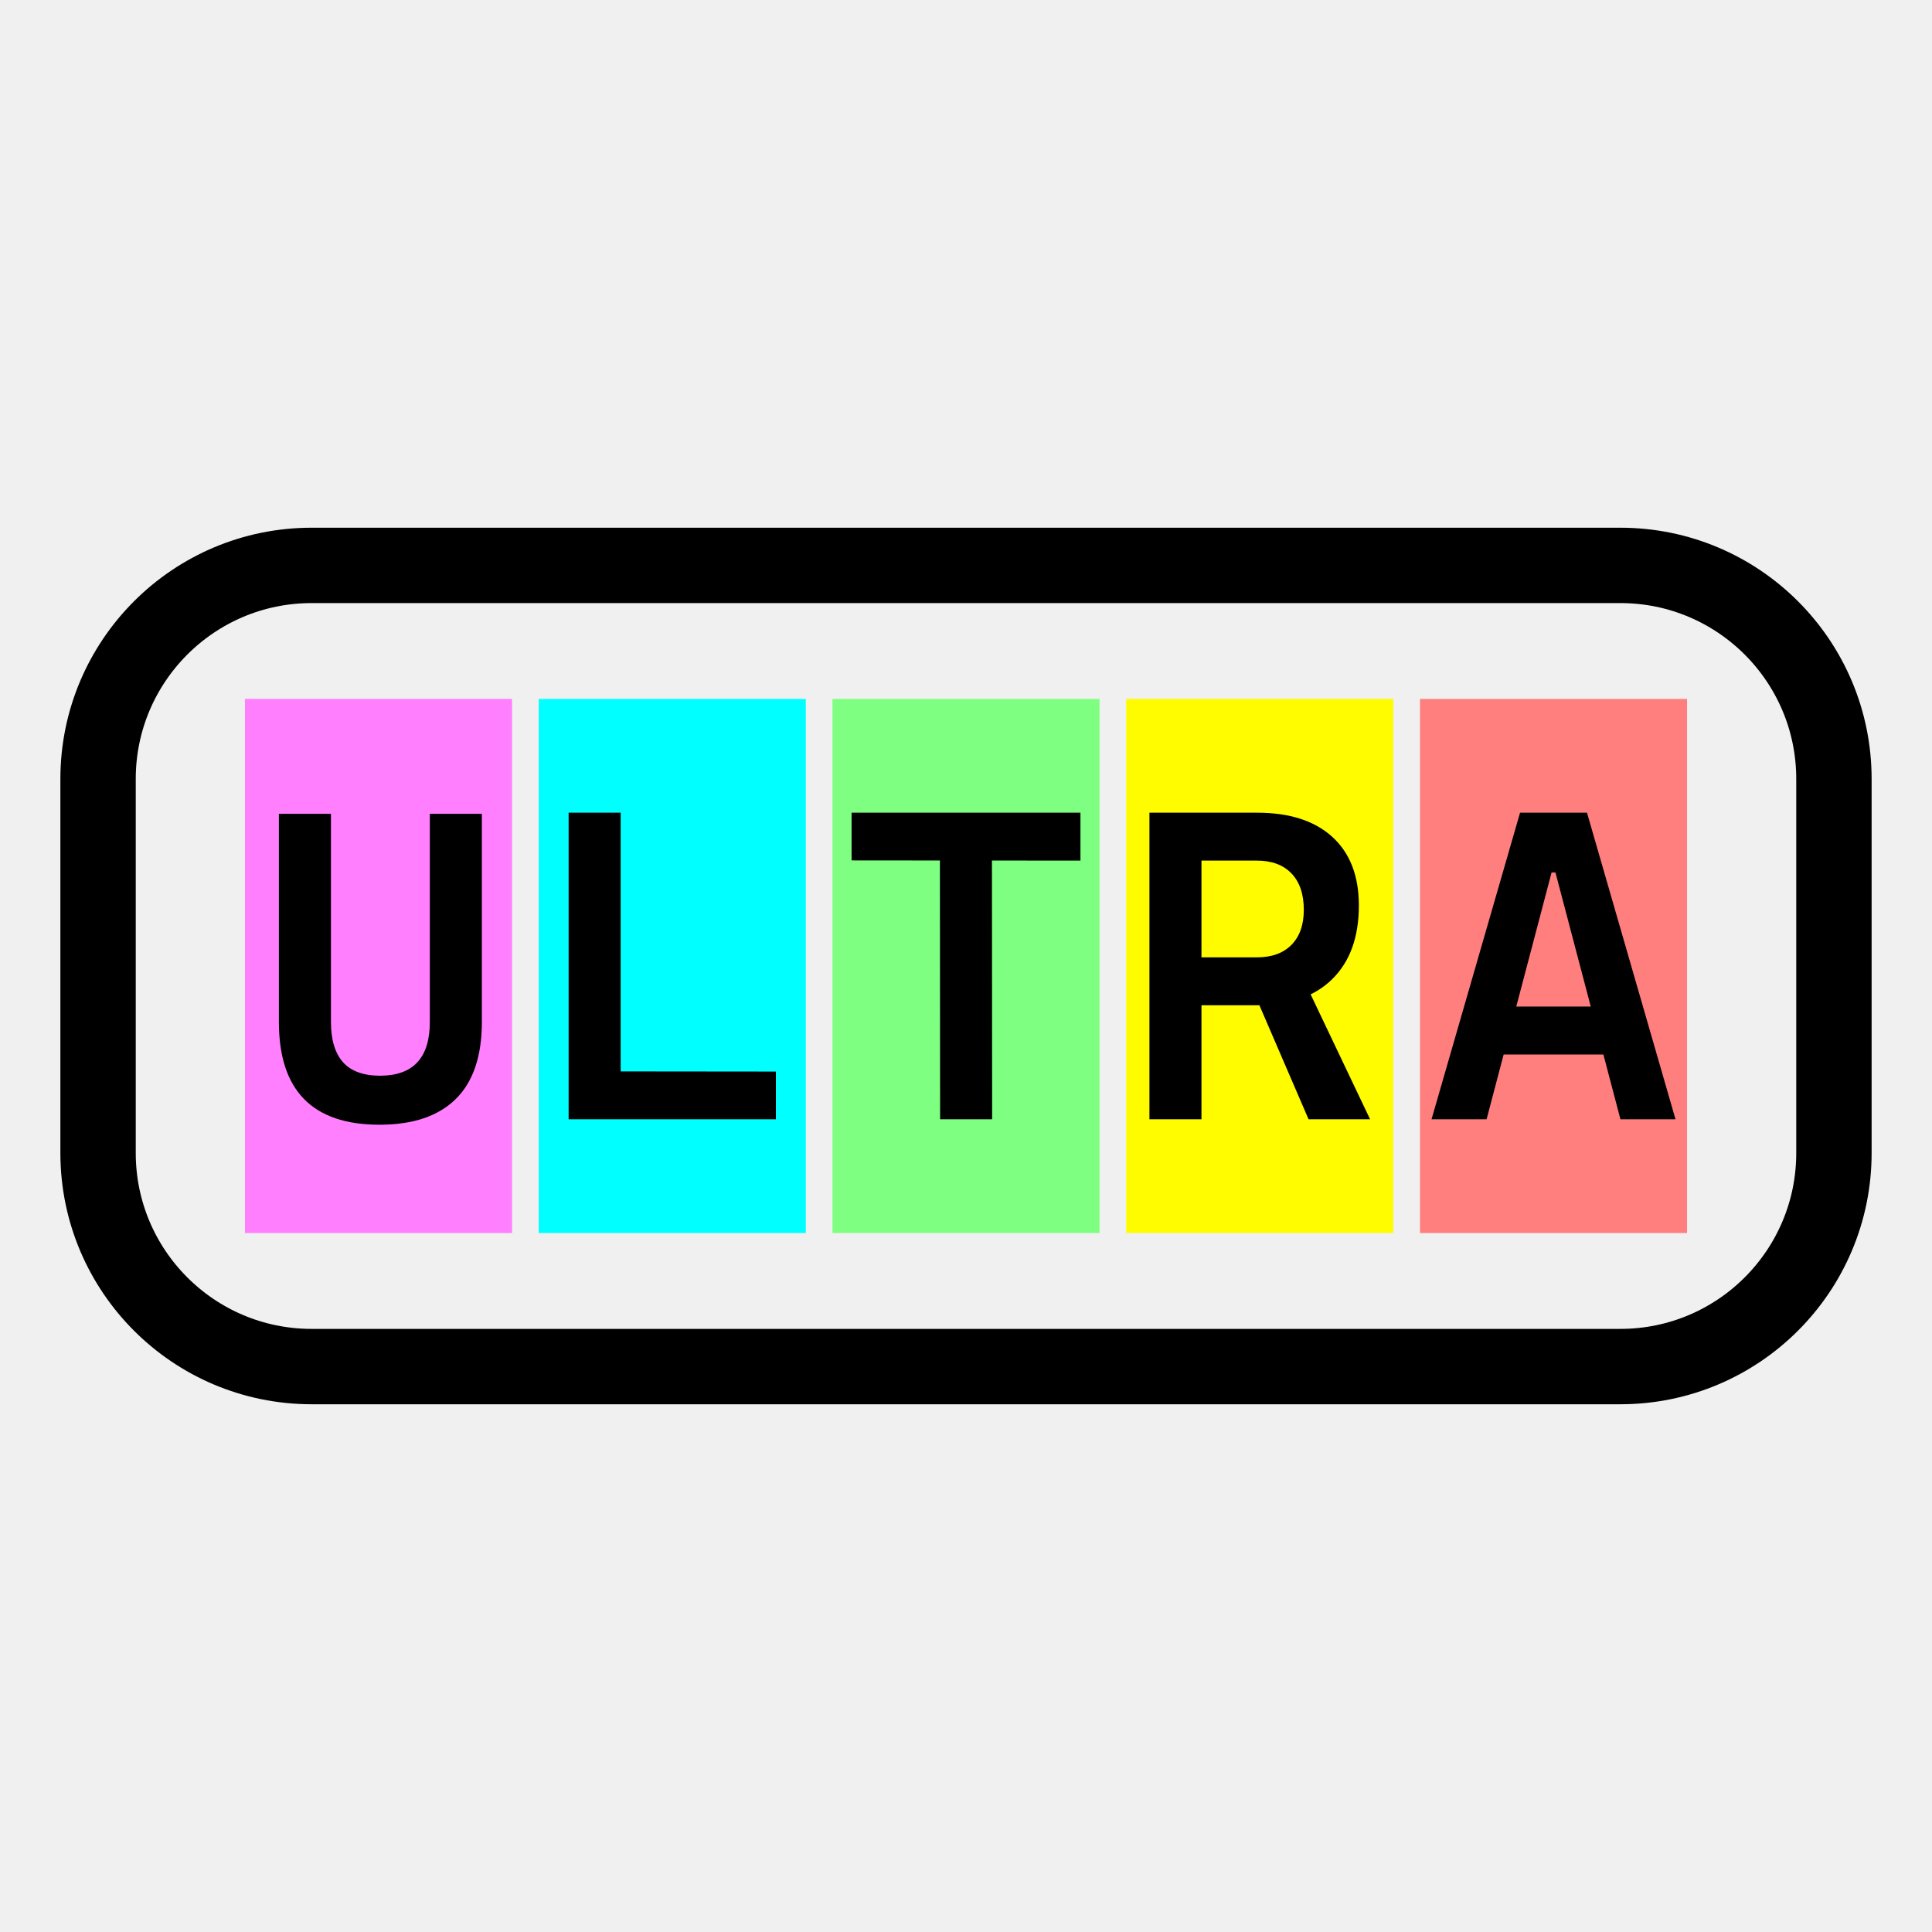
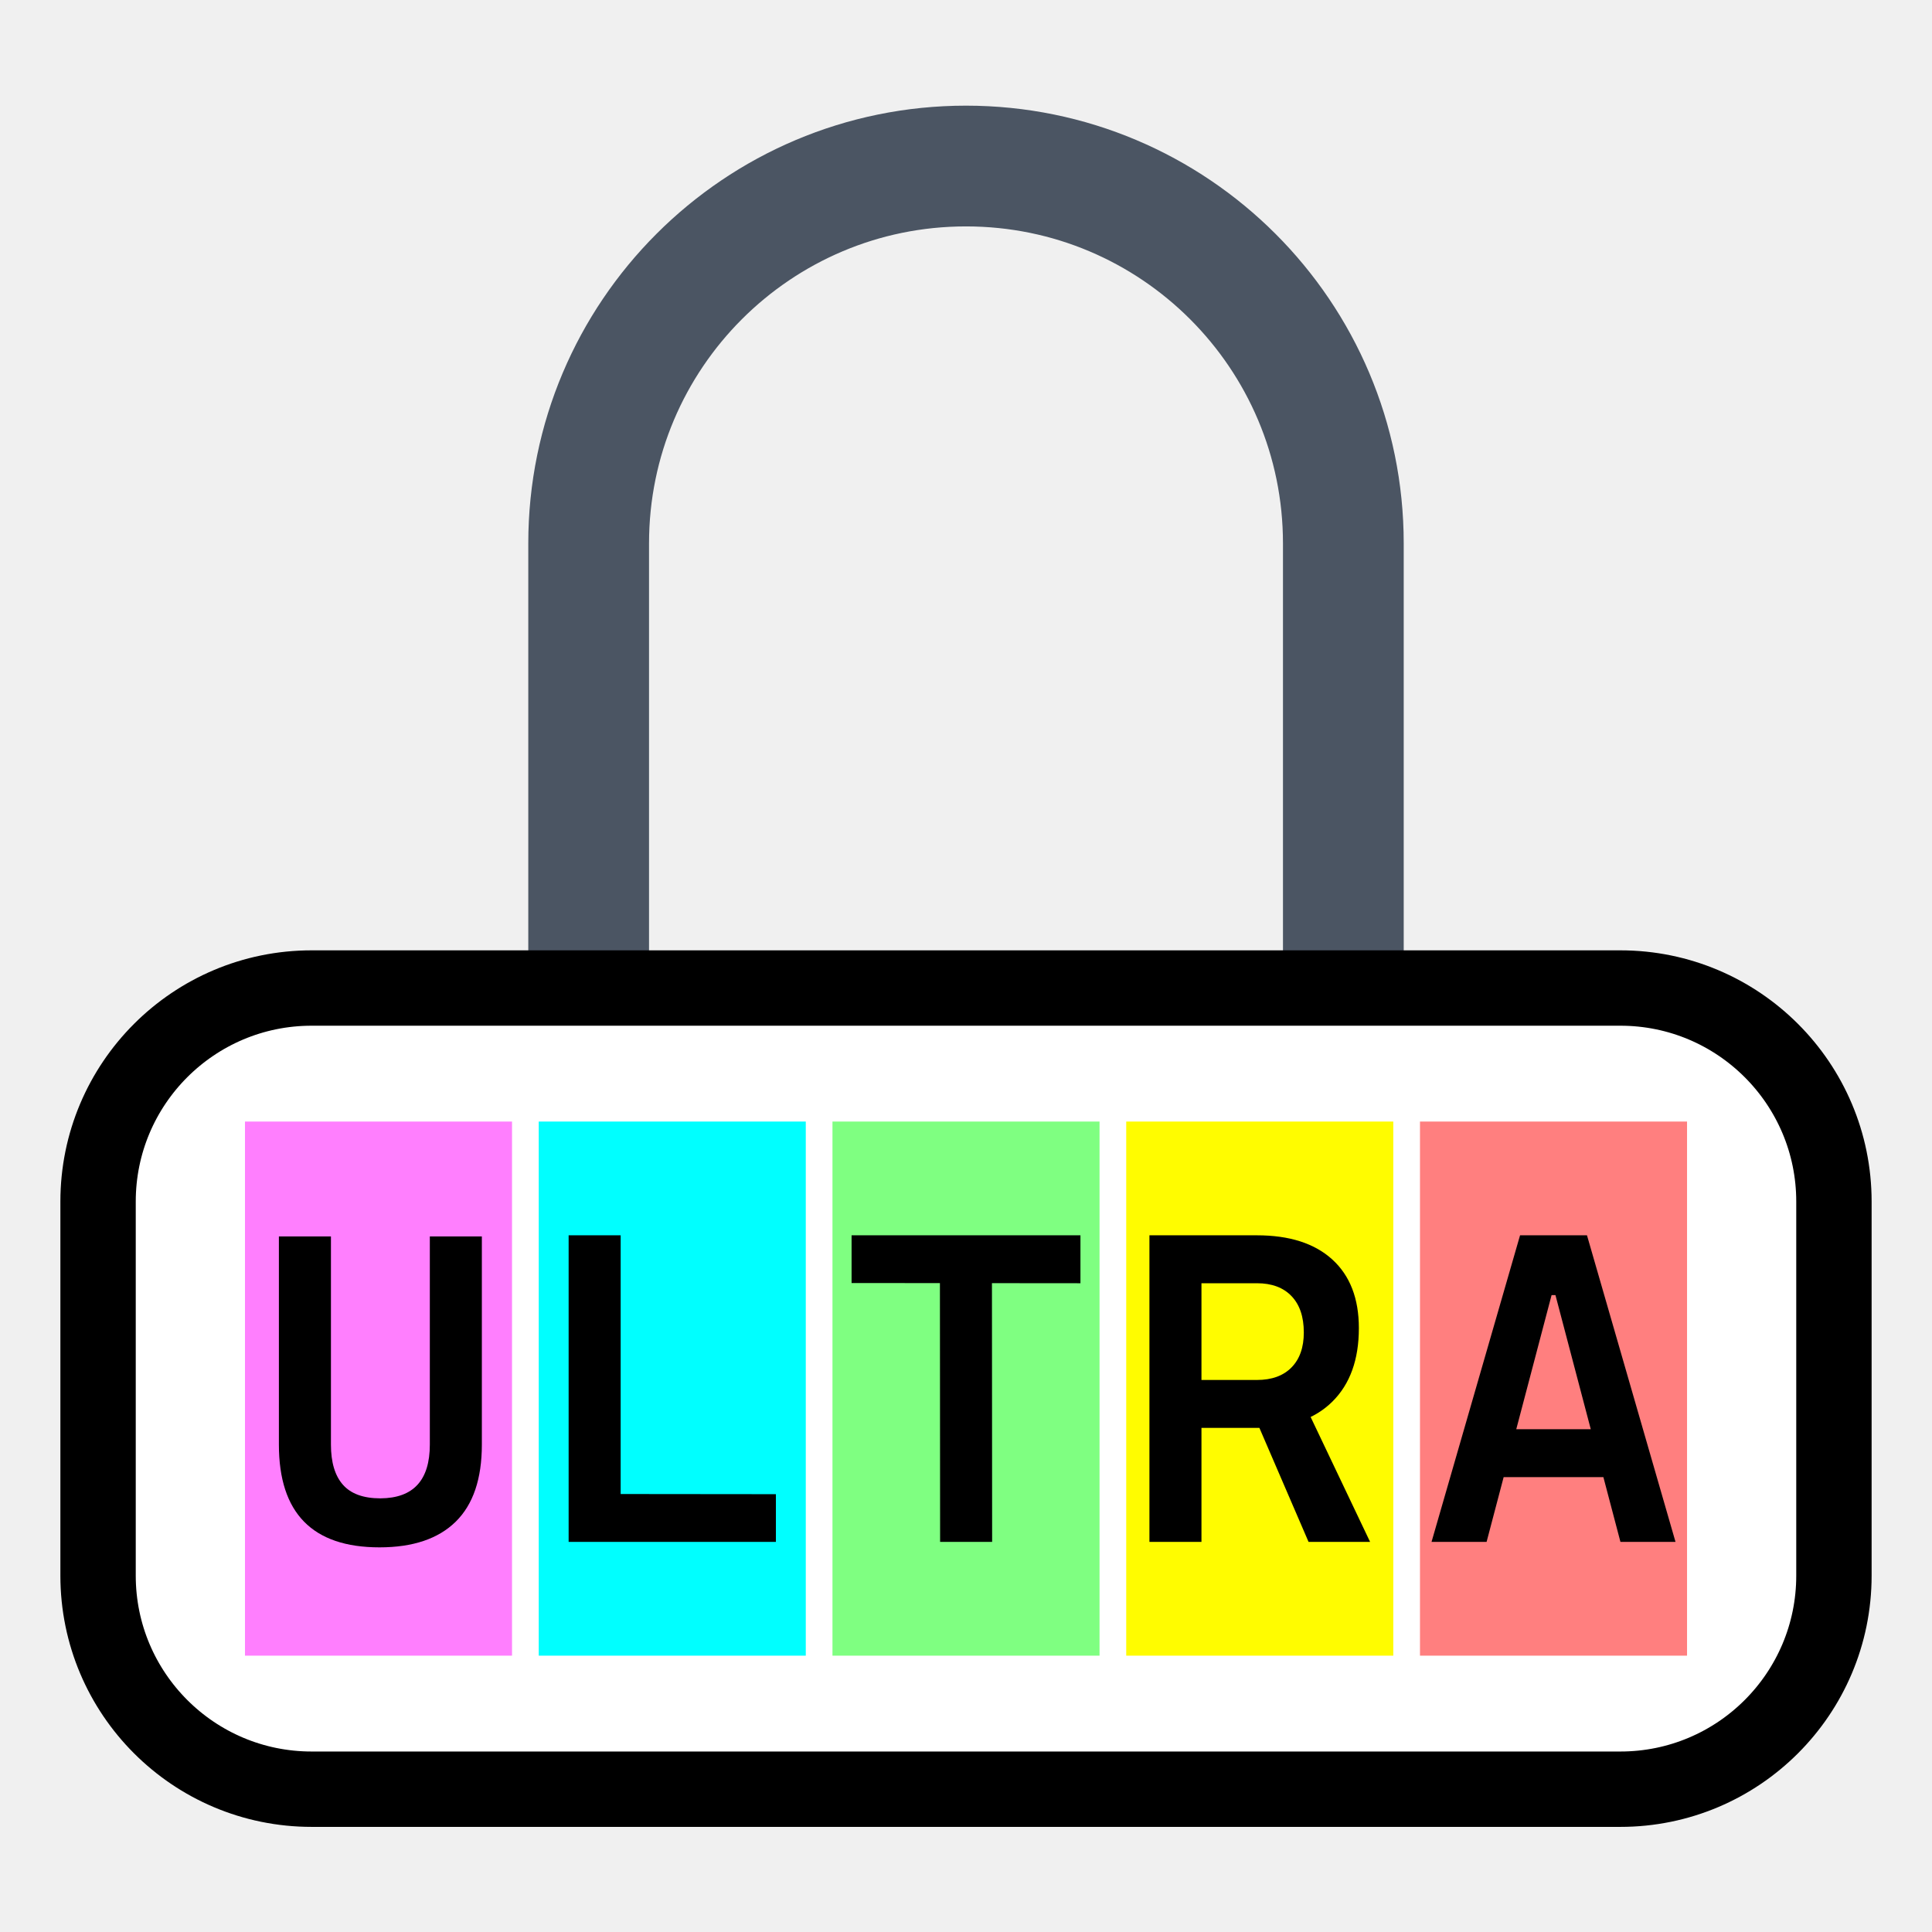
- <svg xmlns="http://www.w3.org/2000/svg" version="1.1" width="256" height="256" viewBox="273.057 -357.652 205.068 205.068" fill="none" fill-rule="evenodd" stroke="black" stroke-width="0.501" stroke-linejoin="bevel" stroke-miterlimit="10">
-   <g id="Layer 1" transform="scale(1 -1)">
-     <g id="Group" stroke-linecap="round">
-       <rect x="283.466" y="212.6" width="184.25" height="85.039" rx="22.67" ry="22.67" stroke-width="8" stroke-linejoin="miter" />
-       <rect x="299.06" y="226.774" width="28.345" height="56.692" stroke="none" fill="#ff7ffe" stroke-width="0.5" stroke-linejoin="miter" />
-       <g id="Group_1" fill-rule="nonzero" stroke-linejoin="round" stroke="none" stroke-width="1.172" fill="#000000">
-         <g id="Group_2">
-           <path d="M 313.34,238.27 C 306.22,238.27 302.66,241.906 302.66,249.179 L 302.66,271.271 L 308.184,271.271 L 308.184,249.179 C 308.184,247.3 308.607,245.879 309.456,244.916 C 310.304,243.954 311.629,243.473 313.432,243.472 C 316.931,243.488 318.68,245.39 318.68,249.179 L 318.68,271.271 L 324.203,271.271 L 324.203,249.179 C 324.203,245.543 323.278,242.815 321.43,240.997 C 319.581,239.179 316.884,238.27 313.34,238.27 Z" marker-start="none" marker-end="none" />
+ <svg xmlns="http://www.w3.org/2000/svg" version="1.1" width="256" height="256" viewBox="0 0 256 256">
+   <path d="M 78 128 V 72 a 50 50 0 0 1 100 0 V 128" fill="none" stroke="#4b5563" stroke-width="16" stroke-linecap="round" />
+   <svg x="0" y="56" width="256" height="256" viewBox="273.057 -357.652 205.068 205.068" fill="none" fill-rule="evenodd" stroke="black" stroke-width="0.501" stroke-linejoin="bevel" stroke-miterlimit="10">
+     <rect x="283.466" y="-297.639" width="184.25" height="85.039" rx="22.67" ry="22.67" fill="#ffffff" stroke="none" />
+     <g id="Layer 1" transform="scale(1 -1)">
+       <g id="Group" stroke-linecap="round">
+         <rect x="283.466" y="212.6" width="184.25" height="85.039" rx="22.67" ry="22.67" stroke-width="8" stroke-linejoin="miter" />
+         <rect x="299.06" y="226.774" width="28.345" height="56.692" stroke="none" fill="#ff7ffe" stroke-width="0.5" stroke-linejoin="miter" />
+         <g id="Group_1" fill-rule="nonzero" stroke-linejoin="round" stroke="none" stroke-width="1.172" fill="#000000">
+           <g id="Group_2">
+             <path d="M 313.34,238.27 C 306.22,238.27 302.66,241.906 302.66,249.179 L 302.66,271.271 L 308.184,271.271 L 308.184,249.179 C 308.184,247.3 308.607,245.879 309.456,244.916 C 310.304,243.954 311.629,243.473 313.432,243.472 C 316.931,243.488 318.68,245.39 318.68,249.179 L 318.68,271.271 L 324.203,271.271 L 324.203,249.179 C 324.203,245.543 323.278,242.815 321.43,240.997 C 319.581,239.179 316.884,238.27 313.34,238.27 Z" marker-start="none" marker-end="none" />
+           </g>
        </g>
-       </g>
-       <rect x="330.24" y="226.774" width="28.345" height="56.692" stroke="none" fill="#00ffff" stroke-width="0.5" stroke-linejoin="miter" />
-       <g id="Group_3" fill-rule="nonzero" stroke-linejoin="round" stroke="none" stroke-width="1.172" fill="#000000">
-         <g id="Group_4">
-           <path d="M 333.413,238.849 L 333.413,271.391 L 338.936,271.391 L 338.936,238.849 L 333.413,238.849 Z M 333.413,238.849 L 333.413,243.936 L 355.413,243.914 L 355.413,238.849 L 333.413,238.849 Z" marker-start="none" marker-end="none" />
+         <rect x="330.24" y="226.774" width="28.345" height="56.692" stroke="none" fill="#00ffff" stroke-width="0.5" stroke-linejoin="miter" />
+         <g id="Group_3" fill-rule="nonzero" stroke-linejoin="round" stroke="none" stroke-width="1.172" fill="#000000">
+           <g id="Group_4">
+             <path d="M 333.413,238.849 L 333.413,271.391 L 338.936,271.391 L 338.936,238.849 L 333.413,238.849 Z M 333.413,238.849 L 333.413,243.936 L 355.413,243.914 L 355.413,238.849 L 333.413,238.849 Z" marker-start="none" marker-end="none" />
+           </g>
        </g>
-       </g>
-       <rect x="361.418" y="226.774" width="28.347" height="56.692" stroke="none" fill="#7fff81" stroke-width="0.5" stroke-linejoin="miter" />
-       <g id="Group_5" fill-rule="nonzero" stroke-linejoin="round" stroke="none" stroke-width="1.172" fill="#000000">
-         <g id="Group_6">
-           <path d="M 372.842,238.849 L 372.819,271.391 L 378.342,271.391 L 378.365,238.849 L 372.842,238.849 Z M 363.446,266.326 L 363.446,271.391 L 387.739,271.391 L 387.739,266.304 L 363.446,266.326 Z" marker-start="none" marker-end="none" />
+         <rect x="361.418" y="226.774" width="28.347" height="56.692" stroke="none" fill="#7fff81" stroke-width="0.5" stroke-linejoin="miter" />
+         <g id="Group_5" fill-rule="nonzero" stroke-linejoin="round" stroke="none" stroke-width="1.172" fill="#000000">
+           <g id="Group_6">
+             <path d="M 372.842,238.849 L 372.819,271.391 L 378.342,271.391 L 378.365,238.849 L 372.842,238.849 Z M 363.446,266.326 L 363.446,271.391 L 387.739,271.391 L 387.739,266.304 L 363.446,266.326 Z" marker-start="none" marker-end="none" />
+           </g>
        </g>
-       </g>
-       <rect x="392.598" y="226.774" width="28.347" height="56.692" stroke="none" fill="#fffc00" stroke-width="0.5" stroke-linejoin="miter" />
-       <g id="Group_7" fill-rule="nonzero" stroke-linejoin="round" stroke="none" stroke-width="1.172" fill="#000000">
-         <g id="Group_8">
-           <path d="M 400.263,250.949 L 400.263,256.037 L 406.474,256.037 C 408.047,256.037 409.27,256.48 410.14,257.366 C 411.011,258.252 411.447,259.49 411.447,261.079 C 411.447,262.744 411.011,264.031 410.14,264.94 C 409.27,265.849 408.047,266.304 406.474,266.304 L 400.355,266.304 L 399.805,271.391 L 406.474,271.391 C 409.927,271.391 412.593,270.535 414.472,268.824 C 416.351,267.113 417.291,264.684 417.291,261.537 C 417.291,258.191 416.351,255.589 414.472,253.733 C 412.593,251.877 409.927,250.949 406.474,250.949 L 400.263,250.949 Z M 395.061,238.849 L 395.061,271.391 L 400.584,271.391 L 400.584,238.849 L 395.061,238.849 Z M 411.951,238.849 L 405.351,254.157 L 411.195,254.157 L 418.483,238.849 L 411.951,238.849 Z" marker-start="none" marker-end="none" />
+         <rect x="392.598" y="226.774" width="28.347" height="56.692" stroke="none" fill="#fffc00" stroke-width="0.5" stroke-linejoin="miter" />
+         <g id="Group_7" fill-rule="nonzero" stroke-linejoin="round" stroke="none" stroke-width="1.172" fill="#000000">
+           <g id="Group_8">
+             <path d="M 400.263,250.949 L 400.263,256.037 L 406.474,256.037 C 408.047,256.037 409.27,256.48 410.14,257.366 C 411.011,258.252 411.447,259.49 411.447,261.079 C 411.447,262.744 411.011,264.031 410.14,264.94 C 409.27,265.849 408.047,266.304 406.474,266.304 L 400.355,266.304 L 399.805,271.391 L 406.474,271.391 C 409.927,271.391 412.593,270.535 414.472,268.824 C 416.351,267.113 417.291,264.684 417.291,261.537 C 417.291,258.191 416.351,255.589 414.472,253.733 C 412.593,251.877 409.927,250.949 406.474,250.949 L 400.263,250.949 Z M 395.061,238.849 L 395.061,271.391 L 400.584,271.391 L 400.584,238.849 L 395.061,238.849 Z M 411.951,238.849 L 405.351,254.157 L 411.195,254.157 L 418.483,238.849 L 411.951,238.849 Z" marker-start="none" marker-end="none" />
+           </g>
        </g>
-       </g>
-       <rect x="423.778" y="226.774" width="28.346" height="56.692" stroke="none" fill="#ff7f7f" stroke-width="0.5" stroke-linejoin="miter" />
-       <g id="Group_9" fill-rule="nonzero" stroke-linejoin="round" stroke="none" stroke-width="1.172" fill="#000000">
-         <g id="Group_10">
-           <path d="M 425.004,238.849 L 434.4,271.391 L 441.504,271.391 L 450.901,238.849 L 445.056,238.849 L 438.158,265.043 L 437.746,265.043 L 430.848,238.849 L 425.004,238.849 Z M 429.588,245.724 L 429.588,250.812 L 446.088,250.812 L 446.088,245.724 L 429.588,245.724 Z" marker-start="none" marker-end="none" />
+         <rect x="423.778" y="226.774" width="28.346" height="56.692" stroke="none" fill="#ff7f7f" stroke-width="0.5" stroke-linejoin="miter" />
+         <g id="Group_9" fill-rule="nonzero" stroke-linejoin="round" stroke="none" stroke-width="1.172" fill="#000000">
+           <g id="Group_10">
+             <path d="M 425.004,238.849 L 434.4,271.391 L 441.504,271.391 L 450.901,238.849 L 445.056,238.849 L 438.158,265.043 L 437.746,265.043 L 430.848,238.849 L 425.004,238.849 Z M 429.588,245.724 L 429.588,250.812 L 446.088,250.812 L 446.088,245.724 L 429.588,245.724 Z" marker-start="none" marker-end="none" />
+           </g>
        </g>
      </g>
    </g>
-   </g>
+   </svg>
</svg>
